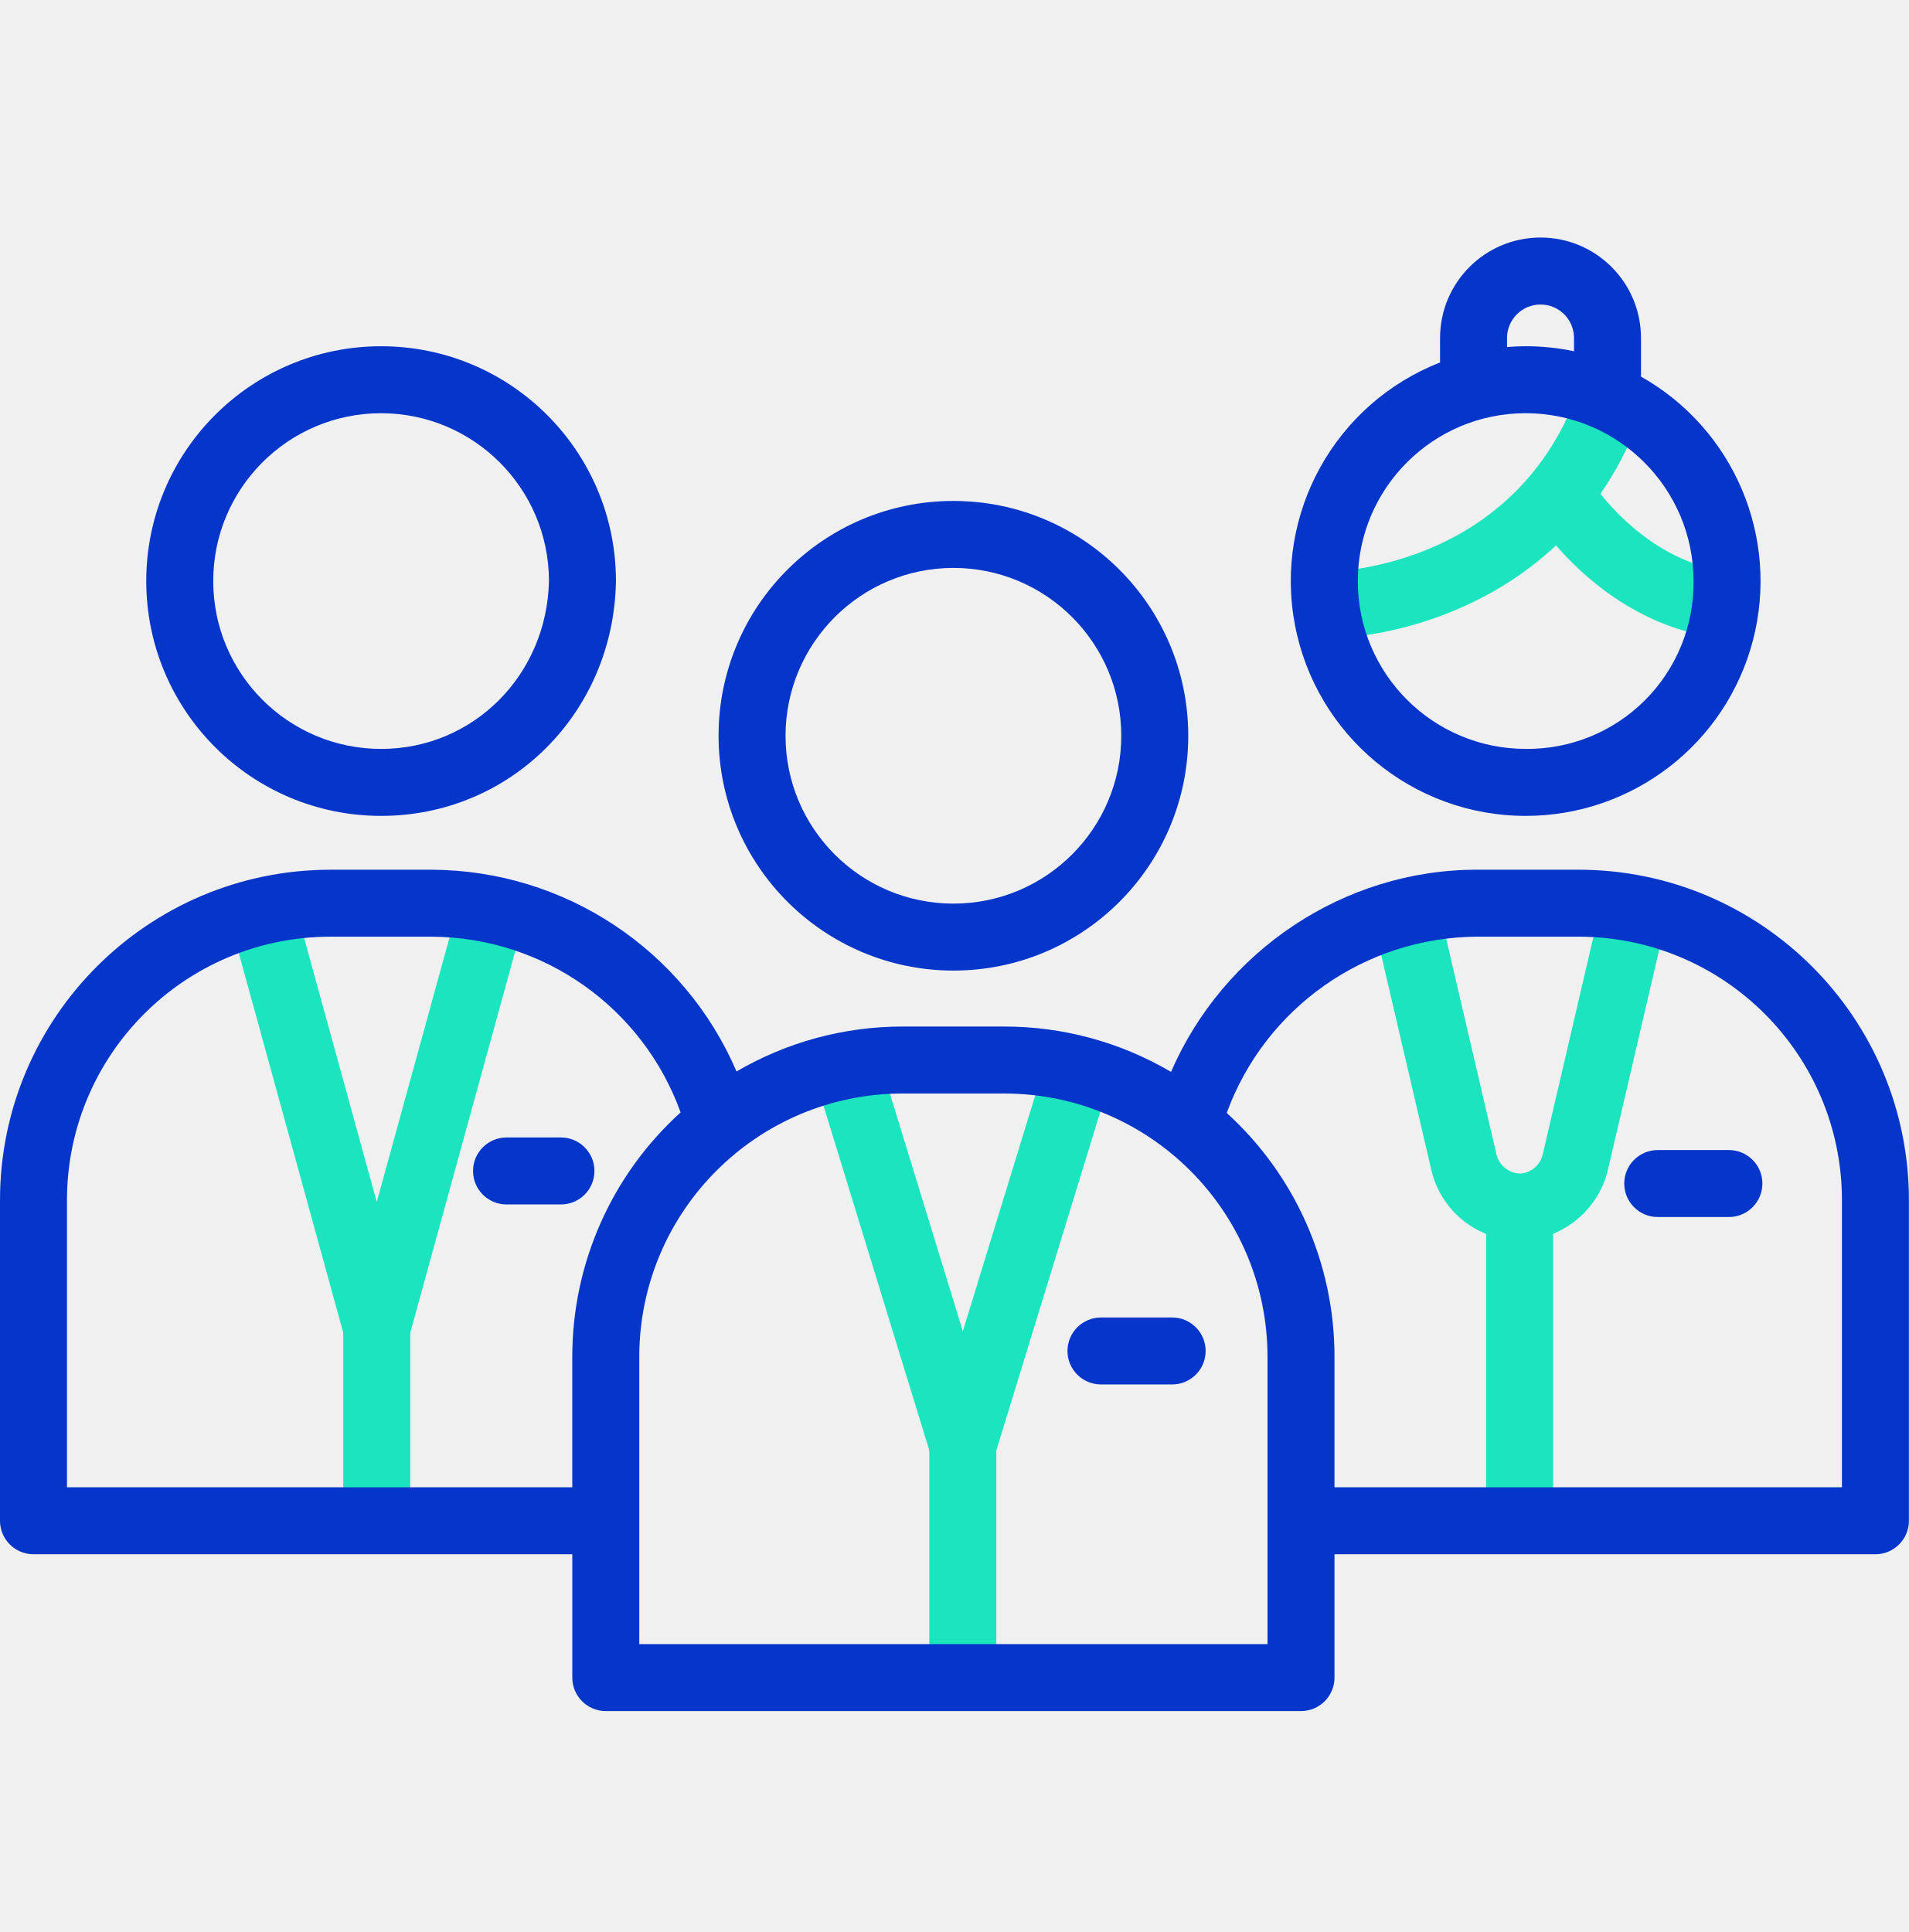
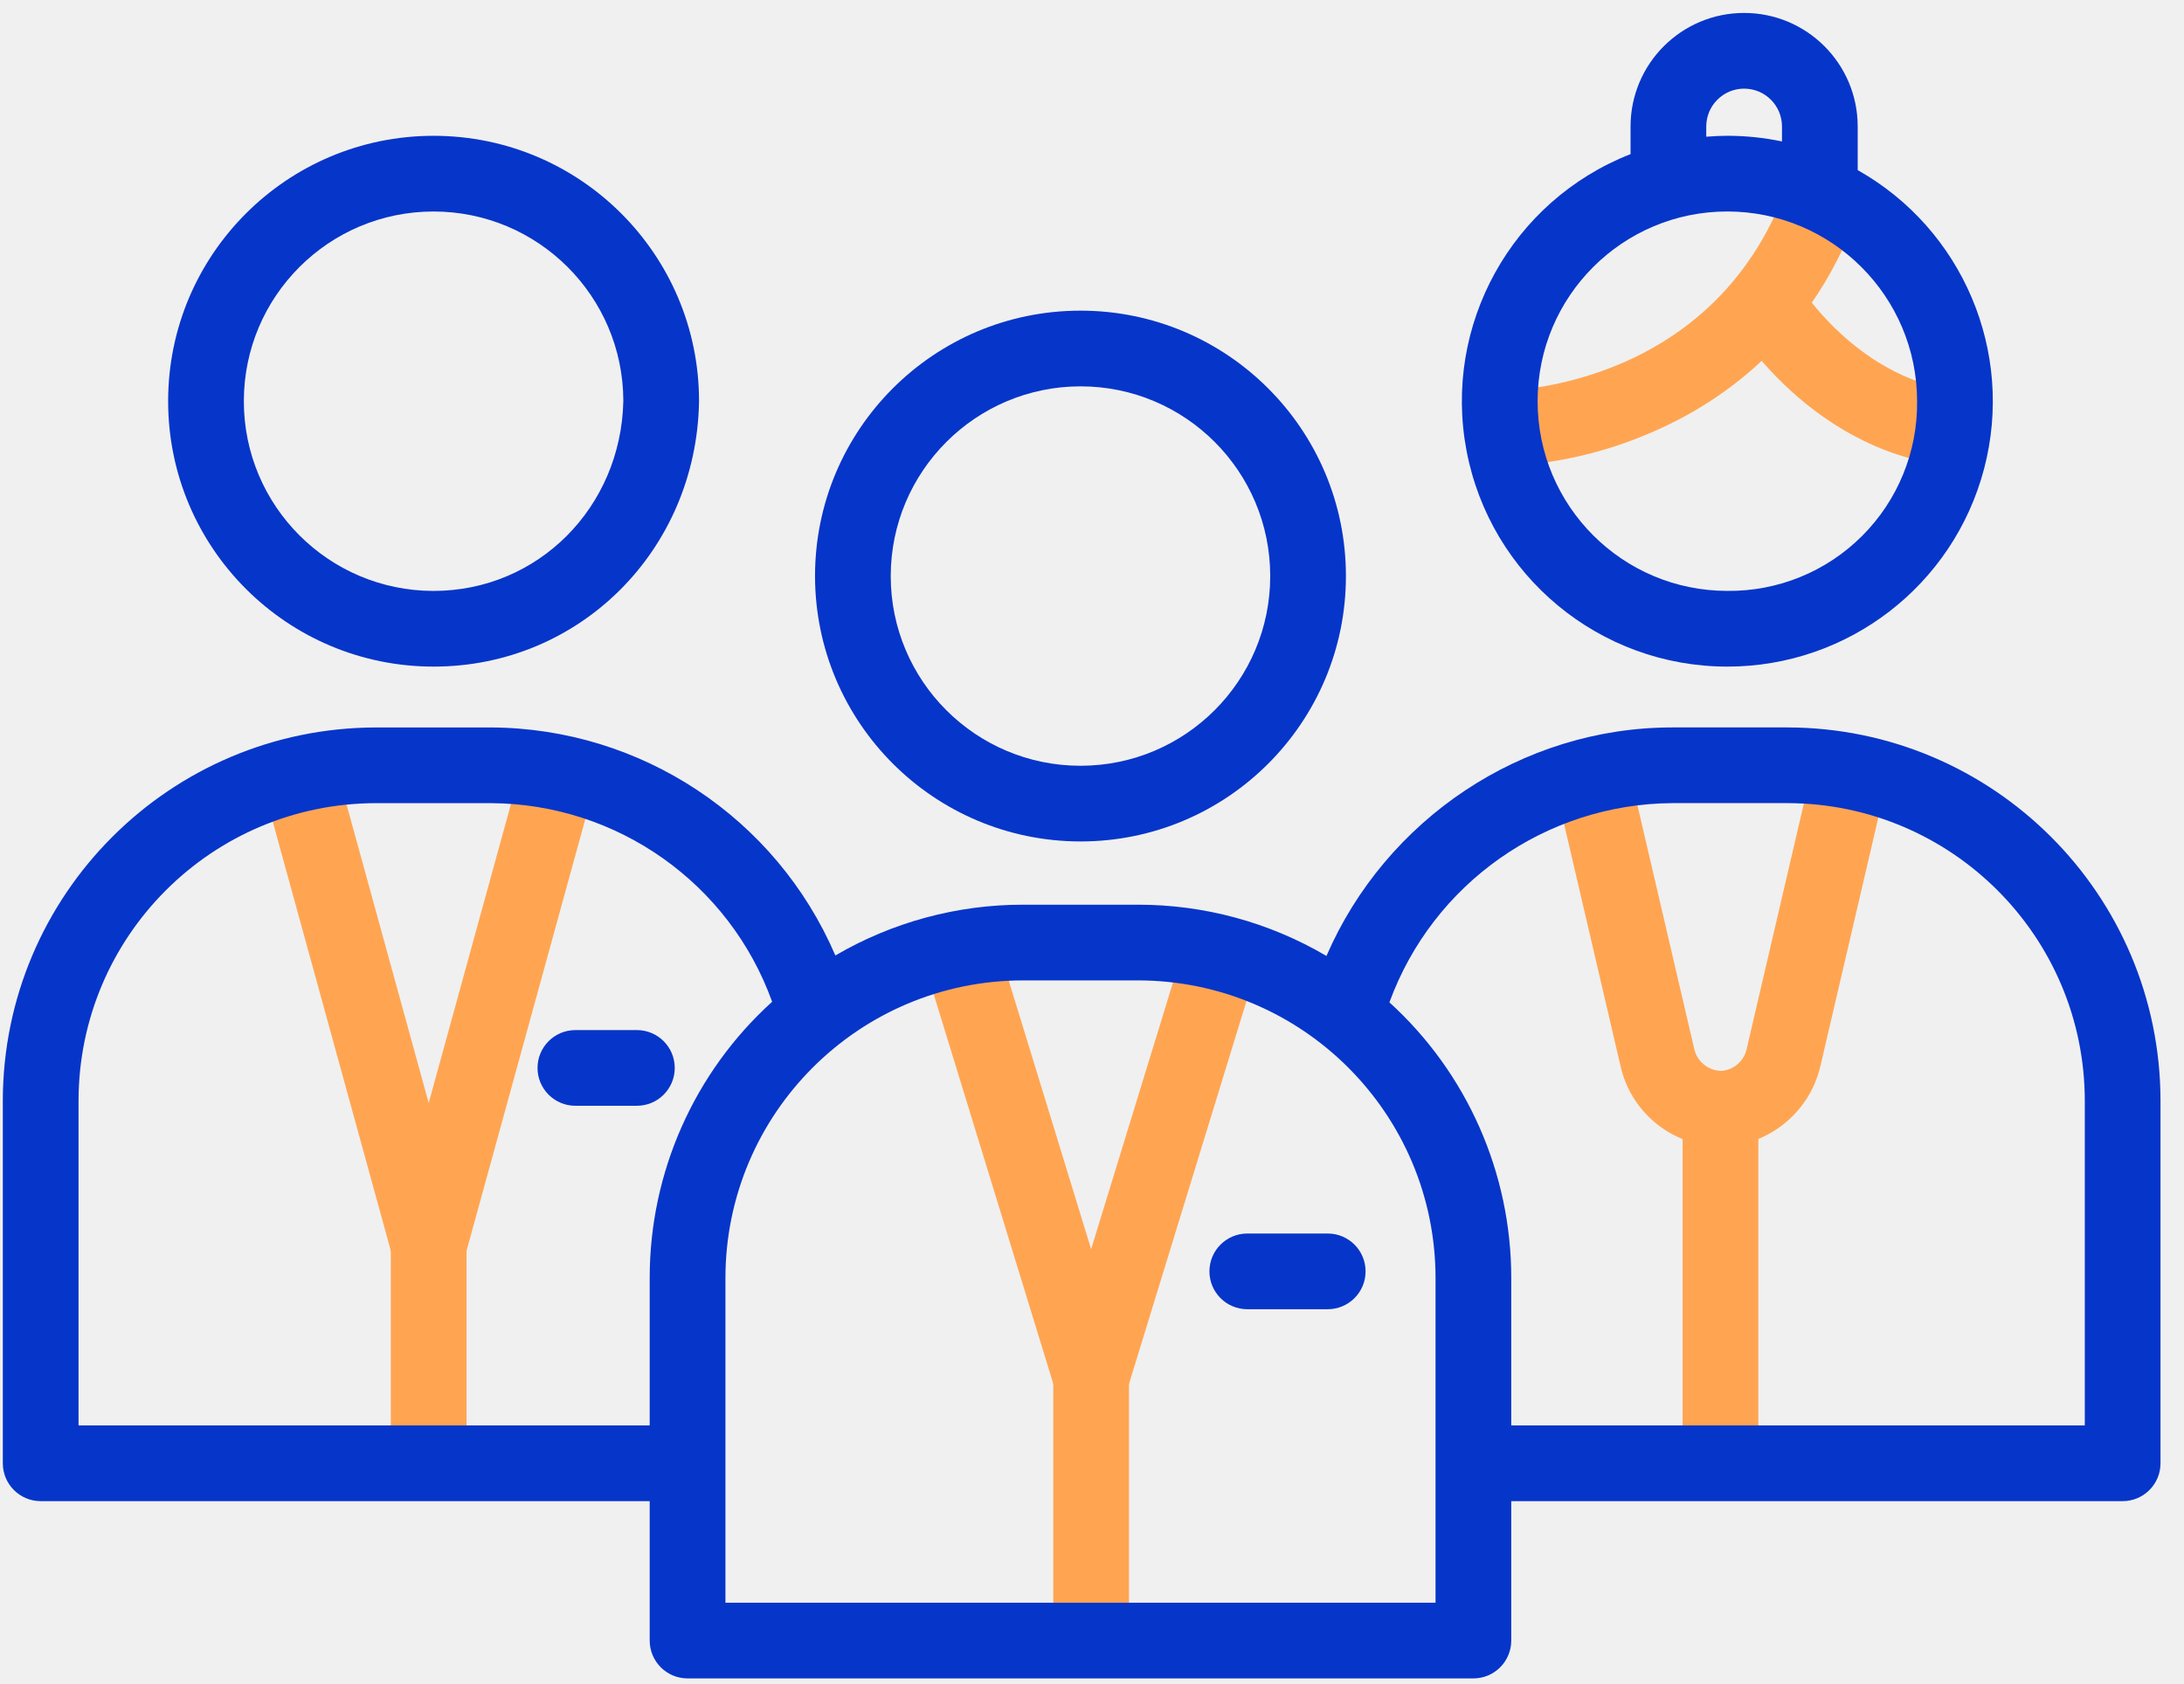
- <svg xmlns="http://www.w3.org/2000/svg" width="82" height="83" viewBox="0 0 82 83" fill="none">
-   <g clip-path="url(#clip0)">
-     <path d="M41.36 63.535C40.728 63.535 40.17 63.123 39.984 62.518L35.207 46.952L37.959 46.107L41.36 57.193L44.762 46.107L47.514 46.952L42.735 62.519C42.55 63.123 41.991 63.535 41.36 63.535Z" fill="#1AE5BE" />
-     <path d="M39.921 62.174H42.798V72.784H39.921V62.174Z" fill="#1AE5BE" />
-     <path d="M65.276 53.294H65.271C63.441 53.279 61.865 51.999 61.473 50.212L59.098 40.023L61.9 39.37L64.275 49.559C64.372 50.04 64.784 50.393 65.274 50.416C65.297 50.416 65.326 50.416 65.352 50.414C65.812 50.362 66.186 50.019 66.277 49.565L68.653 39.37L71.455 40.023L69.079 50.218C68.695 51.902 67.264 53.143 65.543 53.285C65.454 53.291 65.365 53.294 65.276 53.294Z" fill="#1AE5BE" />
-     <path d="M63.838 51.744H66.715V65.95H63.838V51.744Z" fill="#1AE5BE" />
-     <path d="M16.184 58.5C15.537 58.5 14.969 58.068 14.797 57.443L10.02 40.078L12.794 39.315L16.184 51.638L19.575 39.315L22.349 40.078L17.572 57.443C17.399 58.068 16.832 58.5 16.184 58.5Z" fill="#1AE5BE" />
-     <path d="M14.746 57.139H17.623V65.95H14.746V57.139Z" fill="#1AE5BE" />
-     <path d="M56.927 27.445H56.924L56.93 24.568L56.927 26.007L56.926 24.568C57.275 24.567 65.513 24.437 68.036 16.083L70.789 16.915C69.144 22.368 65.459 24.946 62.658 26.149C60.846 26.934 58.902 27.374 56.927 27.445Z" fill="#1AE5BE" />
-     <path d="M74.025 27.436C68.414 26.798 65.572 21.722 65.454 21.506L67.977 20.123L66.715 20.814L67.974 20.119C67.996 20.158 70.243 24.111 74.351 24.578L74.025 27.436Z" fill="#1AE5BE" />
-     <path d="M74.268 49.407H71.211C70.416 49.407 69.772 50.051 69.772 50.845C69.772 51.64 70.416 52.284 71.211 52.284H74.268C75.062 52.284 75.706 51.64 75.706 50.845C75.706 50.051 75.062 49.407 74.268 49.407Z" fill="#0635C9" />
-     <path d="M47.294 56.6C46.499 56.6 45.855 57.244 45.855 58.038C45.855 58.833 46.499 59.477 47.294 59.477H50.351C51.145 59.477 51.79 58.833 51.79 58.038C51.79 57.244 51.145 56.6 50.351 56.6H47.294Z" fill="#0635C9" />
-     <path d="M25.535 50.306C25.535 49.511 24.891 48.867 24.097 48.867H21.759C20.964 48.867 20.32 49.511 20.32 50.306C20.32 51.1 20.964 51.744 21.759 51.744H24.097C24.891 51.744 25.535 51.1 25.535 50.306Z" fill="#0635C9" />
-     <path d="M40.954 41.697C46.526 41.697 51.043 37.181 51.043 31.61C51.043 26.038 46.526 21.521 40.954 21.521C35.383 21.521 30.867 26.038 30.867 31.61C30.873 37.178 35.386 41.691 40.954 41.697ZM40.954 24.398C44.937 24.398 48.166 27.627 48.166 31.61C48.166 35.592 44.937 38.82 40.954 38.82C36.972 38.82 33.744 35.592 33.744 31.61C33.748 27.629 36.974 24.402 40.954 24.398Z" fill="#0635C9" />
-     <path d="M67.814 37.363H63.444C57.722 37.363 52.554 40.856 50.303 46.049C48.132 44.771 45.659 44.099 43.14 44.101H38.771C36.264 44.099 33.802 44.766 31.639 46.031C29.392 40.797 24.254 37.393 18.557 37.364H14.187C6.356 37.372 0.009 43.718 0 51.55V65.333C0 66.127 0.644 66.772 1.439 66.772H24.584V72.071C24.584 72.865 25.227 73.509 26.023 73.509H55.887C56.681 73.509 57.325 72.865 57.325 72.071V66.772H80.561C81.356 66.772 82 66.127 82 65.333V51.55C81.992 43.718 75.645 37.372 67.814 37.363ZM2.877 63.894V51.55C2.884 45.307 7.943 40.248 14.186 40.241H18.556C23.347 40.268 27.612 43.283 29.237 47.79C26.272 50.474 24.582 54.288 24.583 58.288V63.894H2.877ZM54.448 70.632H27.461V58.287C27.468 52.044 32.527 46.985 38.771 46.978H43.14C49.382 46.985 54.441 52.044 54.448 58.287V70.632ZM79.123 63.894H57.325V58.287C57.327 54.299 55.646 50.495 52.696 47.813C54.346 43.293 58.632 40.273 63.444 40.24H67.814C74.057 40.248 79.116 45.306 79.123 51.55V63.894Z" fill="#0635C9" />
-     <path d="M65.538 35.051C70.123 35.052 74.132 31.961 75.296 27.526C76.46 23.091 74.486 18.43 70.491 16.179V14.521C70.491 12.137 68.559 10.205 66.176 10.205C63.792 10.205 61.86 12.137 61.86 14.521V15.572C57.344 17.339 54.724 22.07 55.624 26.836C56.525 31.601 60.689 35.052 65.538 35.051ZM64.737 14.521C64.737 13.726 65.381 13.082 66.176 13.082C66.97 13.082 67.614 13.726 67.614 14.521V15.09C66.931 14.946 66.236 14.874 65.538 14.874C65.269 14.874 65.002 14.888 64.737 14.909V14.521ZM65.538 17.751C69.519 17.756 72.745 20.982 72.749 24.962C72.77 26.881 72.017 28.727 70.66 30.084C69.303 31.441 67.457 32.194 65.538 32.173C61.556 32.173 58.327 28.945 58.327 24.962C58.327 20.98 61.556 17.751 65.538 17.751Z" fill="#0635C9" />
-     <path d="M16.371 35.051C21.921 35.051 26.353 30.632 26.459 24.99C26.459 24.981 26.459 24.971 26.459 24.962C26.459 19.391 21.942 14.875 16.371 14.875C10.8 14.875 6.283 19.391 6.283 24.962C6.283 30.534 10.8 35.051 16.371 35.051ZM16.371 17.752C20.346 17.756 23.57 20.974 23.582 24.949C23.499 29.002 20.334 32.174 16.371 32.174C12.388 32.174 9.16 28.945 9.16 24.963C9.16 20.98 12.388 17.752 16.371 17.752Z" fill="#0635C9" />
-   </g>
-   <defs>
-     <clipPath id="clip0">
-       <rect width="82" height="82" fill="white" transform="translate(0.00012207 0.854004)" />
-     </clipPath>
-   </defs>
+ <svg xmlns="http://www.w3.org/2000/svg" width="83" height="64" viewBox="0 0 83 64" fill="none">
+   <path d="M41.467 53.822C40.835 53.822 40.277 53.409 40.092 52.805L35.315 37.239L38.066 36.394L41.467 47.48L44.87 36.394L47.621 37.239L42.843 52.806C42.657 53.41 42.099 53.822 41.467 53.822Z" fill="#FFA552" />
+   <path d="M40.028 52.461H42.906V63.071H40.028V52.461Z" fill="#FFA552" />
+   <path d="M65.384 43.581H65.378C63.548 43.566 61.973 42.286 61.581 40.499L59.205 30.31L62.007 29.657L64.382 39.846C64.48 40.327 64.891 40.68 65.382 40.703C65.405 40.703 65.434 40.703 65.46 40.701C65.92 40.649 66.293 40.306 66.384 39.852L68.76 29.657L71.562 30.31L69.186 40.505C68.802 42.189 67.372 43.43 65.65 43.572C65.561 43.577 65.472 43.581 65.384 43.581Z" fill="#FFA552" />
+   <path d="M63.945 42.031H66.823V56.237H63.945V42.031Z" fill="#FFA552" />
+   <path d="M16.292 48.787C15.644 48.787 15.076 48.355 14.904 47.73L10.127 30.364L12.901 29.602L16.292 41.925L19.682 29.602L22.456 30.364L17.679 47.73C17.507 48.355 16.939 48.787 16.292 48.787Z" fill="#FFA552" />
+   <path d="M14.853 47.426H17.73V56.237H14.853V47.426Z" fill="#FFA552" />
+   <path d="M57.035 17.733H57.031L57.038 14.855L57.034 16.294L57.033 14.855C57.383 14.854 65.621 14.724 68.143 6.37L70.897 7.202C69.251 12.655 65.567 15.233 62.766 16.436C60.953 17.221 59.009 17.661 57.035 17.733Z" fill="#FFA552" />
+   <path d="M74.132 17.723C68.521 17.085 65.679 12.009 65.561 11.793L68.084 10.41L66.822 11.101L68.081 10.406C68.103 10.445 70.35 14.398 74.458 14.865L74.132 17.723Z" fill="#FFA552" />
+   <path d="M47.401 46.887C46.607 46.887 45.963 47.531 45.963 48.325C45.963 49.12 46.607 49.764 47.401 49.764H50.459C51.253 49.764 51.897 49.12 51.897 48.325C51.897 47.531 51.253 46.887 50.459 46.887H47.401Z" fill="#0635C9" />
+   <path d="M25.643 40.593C25.643 39.798 24.998 39.154 24.204 39.154H21.866C21.072 39.154 20.428 39.798 20.428 40.593C20.428 41.387 21.072 42.031 21.866 42.031H24.204C24.998 42.031 25.643 41.387 25.643 40.593Z" fill="#0635C9" />
+   <path d="M67.922 27.65H63.552C57.83 27.65 52.661 31.144 50.41 36.336C48.239 35.058 45.766 34.386 43.247 34.388H38.878C36.371 34.386 33.91 35.053 31.747 36.318C29.499 31.084 24.361 27.68 18.665 27.651H14.295C6.463 27.66 0.117 34.005 0.107 41.837V55.62C0.107 56.414 0.752 57.059 1.546 57.059H24.691V62.358C24.691 63.152 25.335 63.797 26.13 63.797H55.994C56.789 63.797 57.433 63.152 57.433 62.358V57.059H80.669C81.463 57.059 82.107 56.414 82.107 55.62V41.837C82.099 34.005 75.752 27.66 67.922 27.65ZM2.985 54.181V41.837C2.992 35.594 8.051 30.535 14.293 30.528H18.663C23.454 30.555 27.72 33.57 29.344 38.077C26.379 40.761 24.689 44.575 24.691 48.575V54.181H2.985ZM54.556 60.919H27.569V48.574C27.576 42.331 32.635 37.272 38.878 37.265H43.247C49.49 37.272 54.549 42.331 54.556 48.574V60.919ZM79.23 54.181H57.433V48.574C57.434 44.586 55.753 40.782 52.803 38.1C54.454 33.58 58.739 30.561 63.552 30.527H67.921C74.164 30.535 79.223 35.593 79.23 41.837V54.181Z" fill="#0635C9" />
+   <path d="M16.479 25.338C22.029 25.338 26.46 20.919 26.566 15.277C26.566 15.268 26.566 15.258 26.566 15.249C26.566 9.678 22.05 5.162 16.479 5.162C10.907 5.162 6.39 9.678 6.39 15.249C6.39 20.821 10.907 25.338 16.479 25.338ZM16.479 8.039C20.454 8.043 23.678 11.261 23.689 15.236C23.606 19.289 20.441 22.461 16.479 22.461C12.496 22.461 9.267 19.232 9.267 15.25C9.267 11.267 12.496 8.039 16.479 8.039Z" fill="#0635C9" />
+   <path d="M65.646 25.338C70.231 25.339 74.24 22.248 75.404 17.813C76.567 13.378 74.594 8.717 70.599 6.466V4.808C70.599 2.424 68.666 0.492 66.283 0.492C63.9 0.492 61.967 2.424 61.967 4.808V5.858C57.451 7.626 54.832 12.357 55.732 17.123C56.632 21.888 60.796 25.339 65.646 25.338ZM64.844 4.808C64.844 4.013 65.489 3.369 66.283 3.369C67.078 3.369 67.722 4.013 67.722 4.808V5.377C67.039 5.233 66.344 5.161 65.646 5.161C65.376 5.161 65.109 5.175 64.844 5.196V4.808ZM65.646 8.038C69.627 8.043 72.852 11.269 72.857 15.249C72.878 17.168 72.125 19.015 70.767 20.371C69.411 21.728 67.564 22.481 65.646 22.46C61.663 22.46 58.435 19.232 58.435 15.249C58.435 11.267 61.663 8.038 65.646 8.038Z" fill="#0635C9" />
+   <path d="M41.062 31.984C46.634 31.984 51.15 27.468 51.15 21.896C51.15 16.325 46.634 11.808 41.062 11.808C35.491 11.808 30.974 16.325 30.974 21.896C30.98 27.465 35.493 31.978 41.062 31.984ZM41.062 14.685C45.045 14.685 48.273 17.914 48.273 21.896C48.273 25.879 45.045 29.107 41.062 29.107C37.08 29.107 33.851 25.879 33.851 21.896C33.855 17.916 37.081 14.69 41.062 14.685Z" fill="#0635C9" />
</svg>
